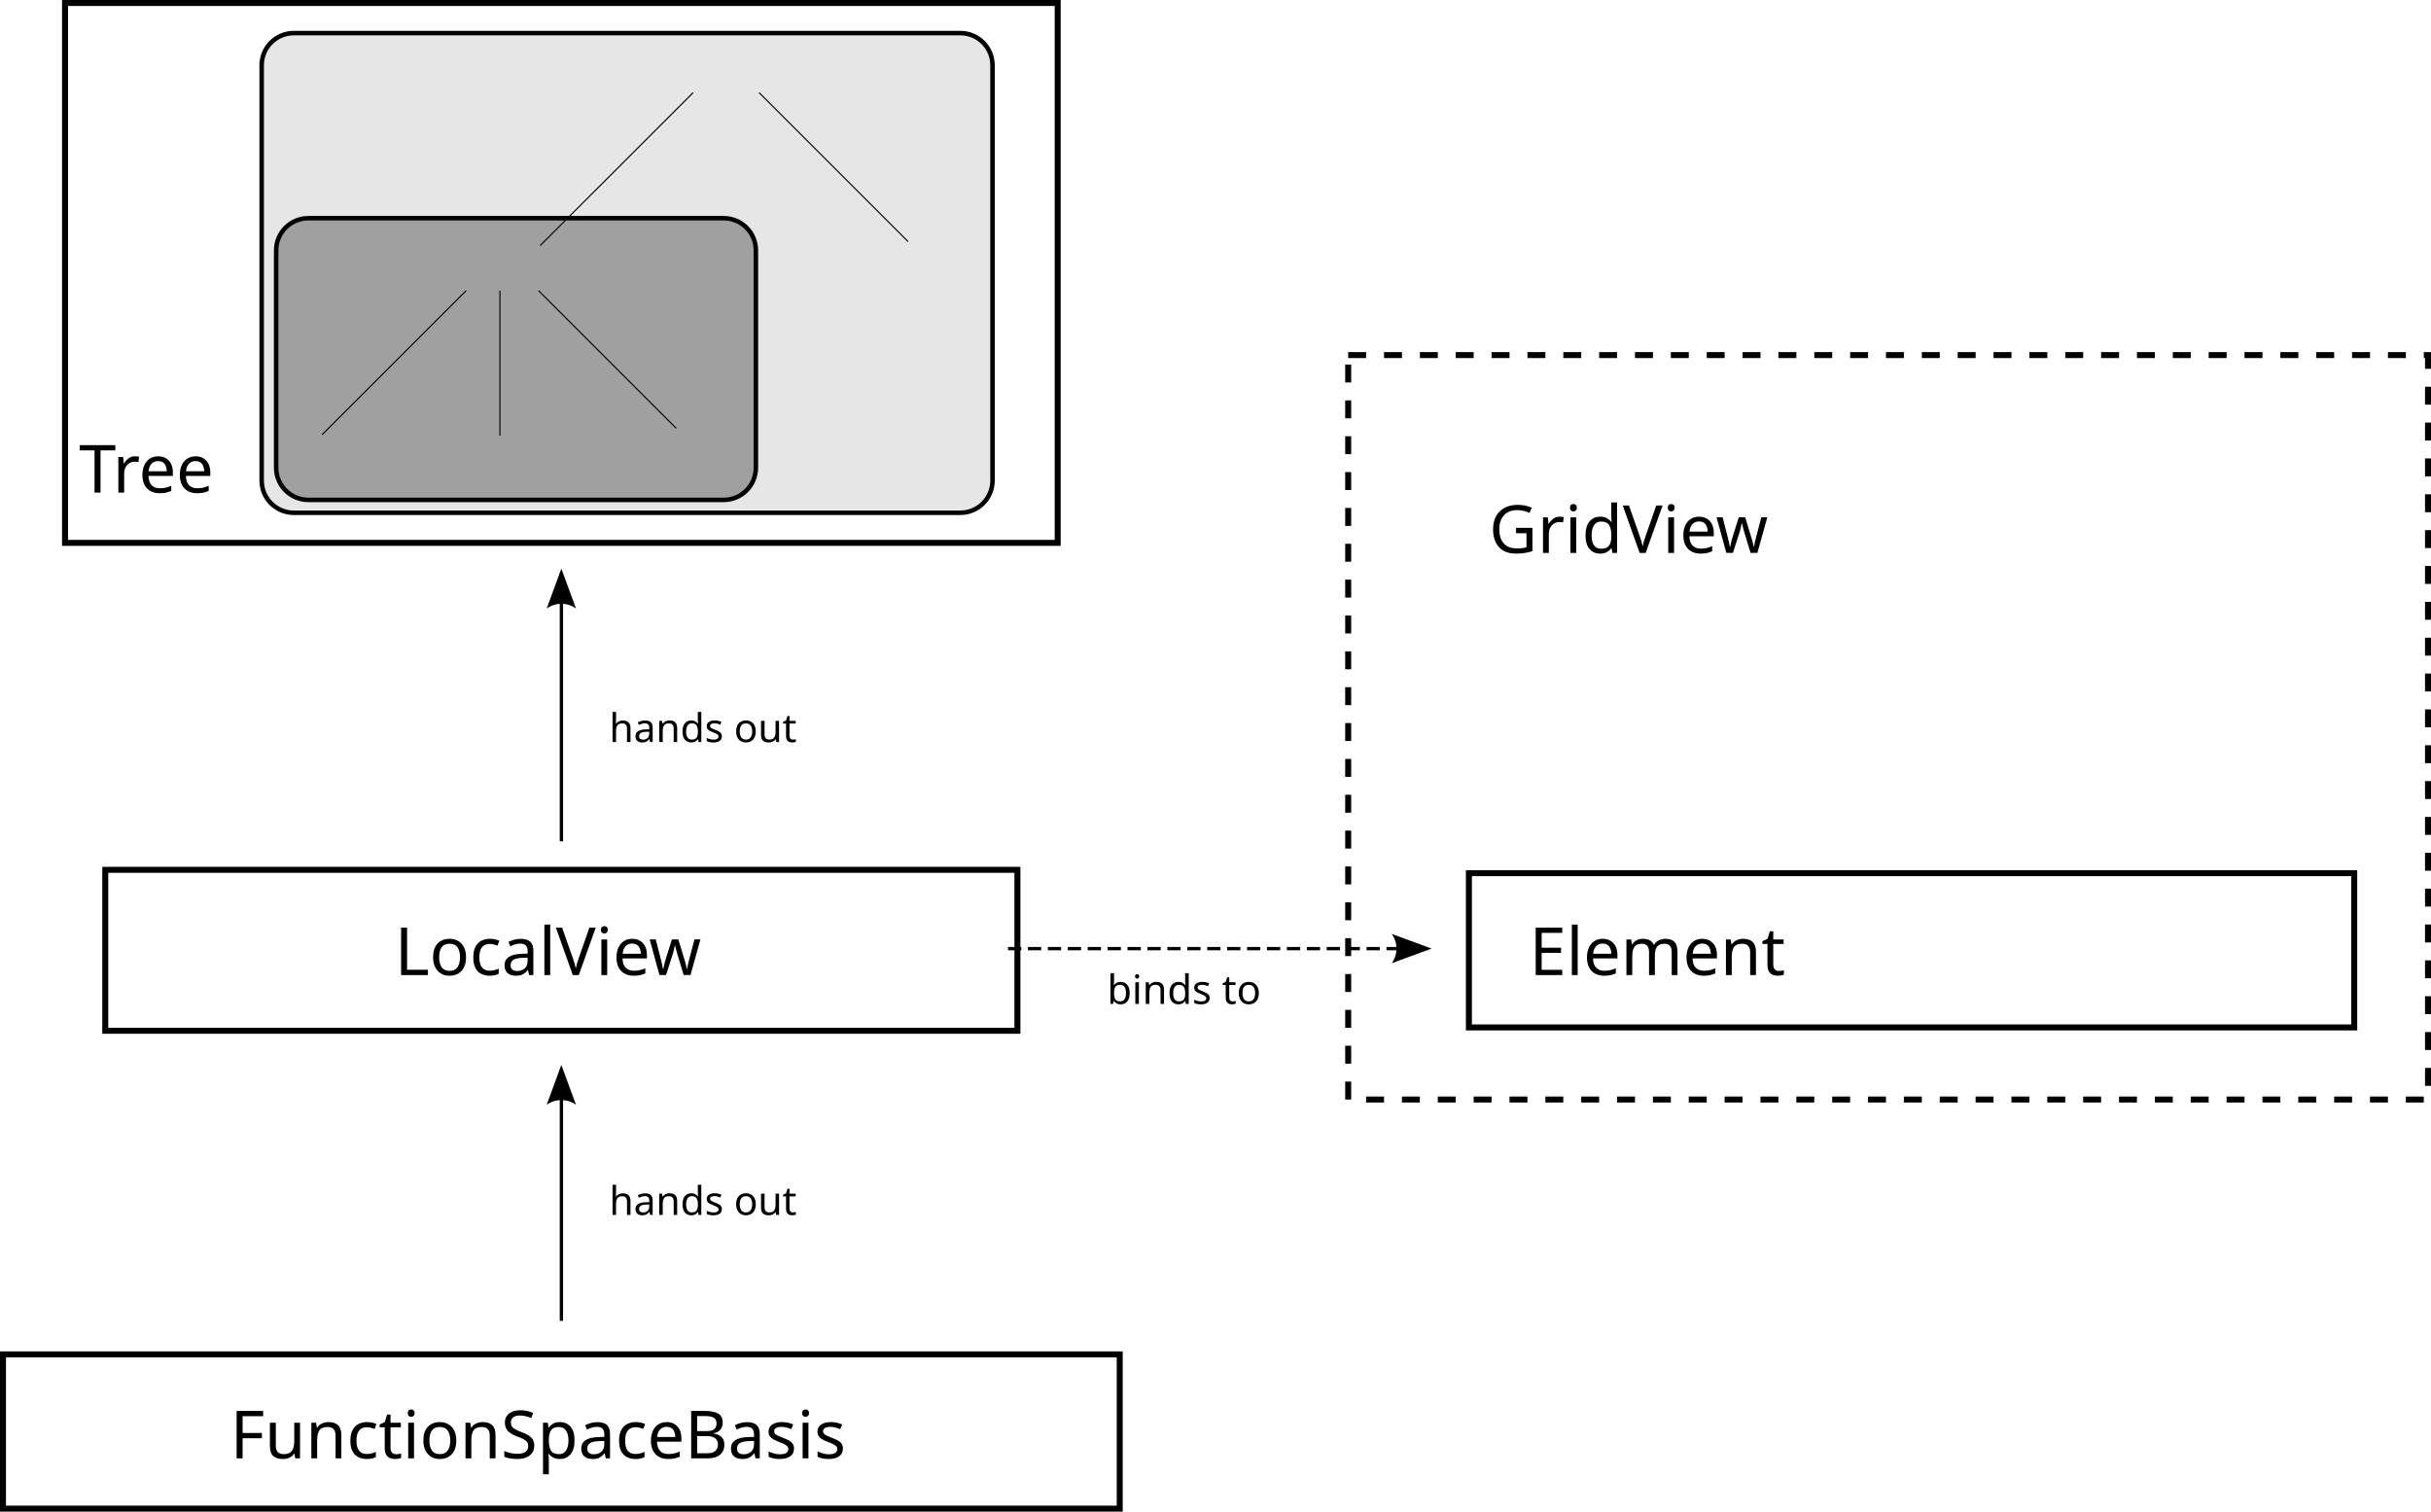
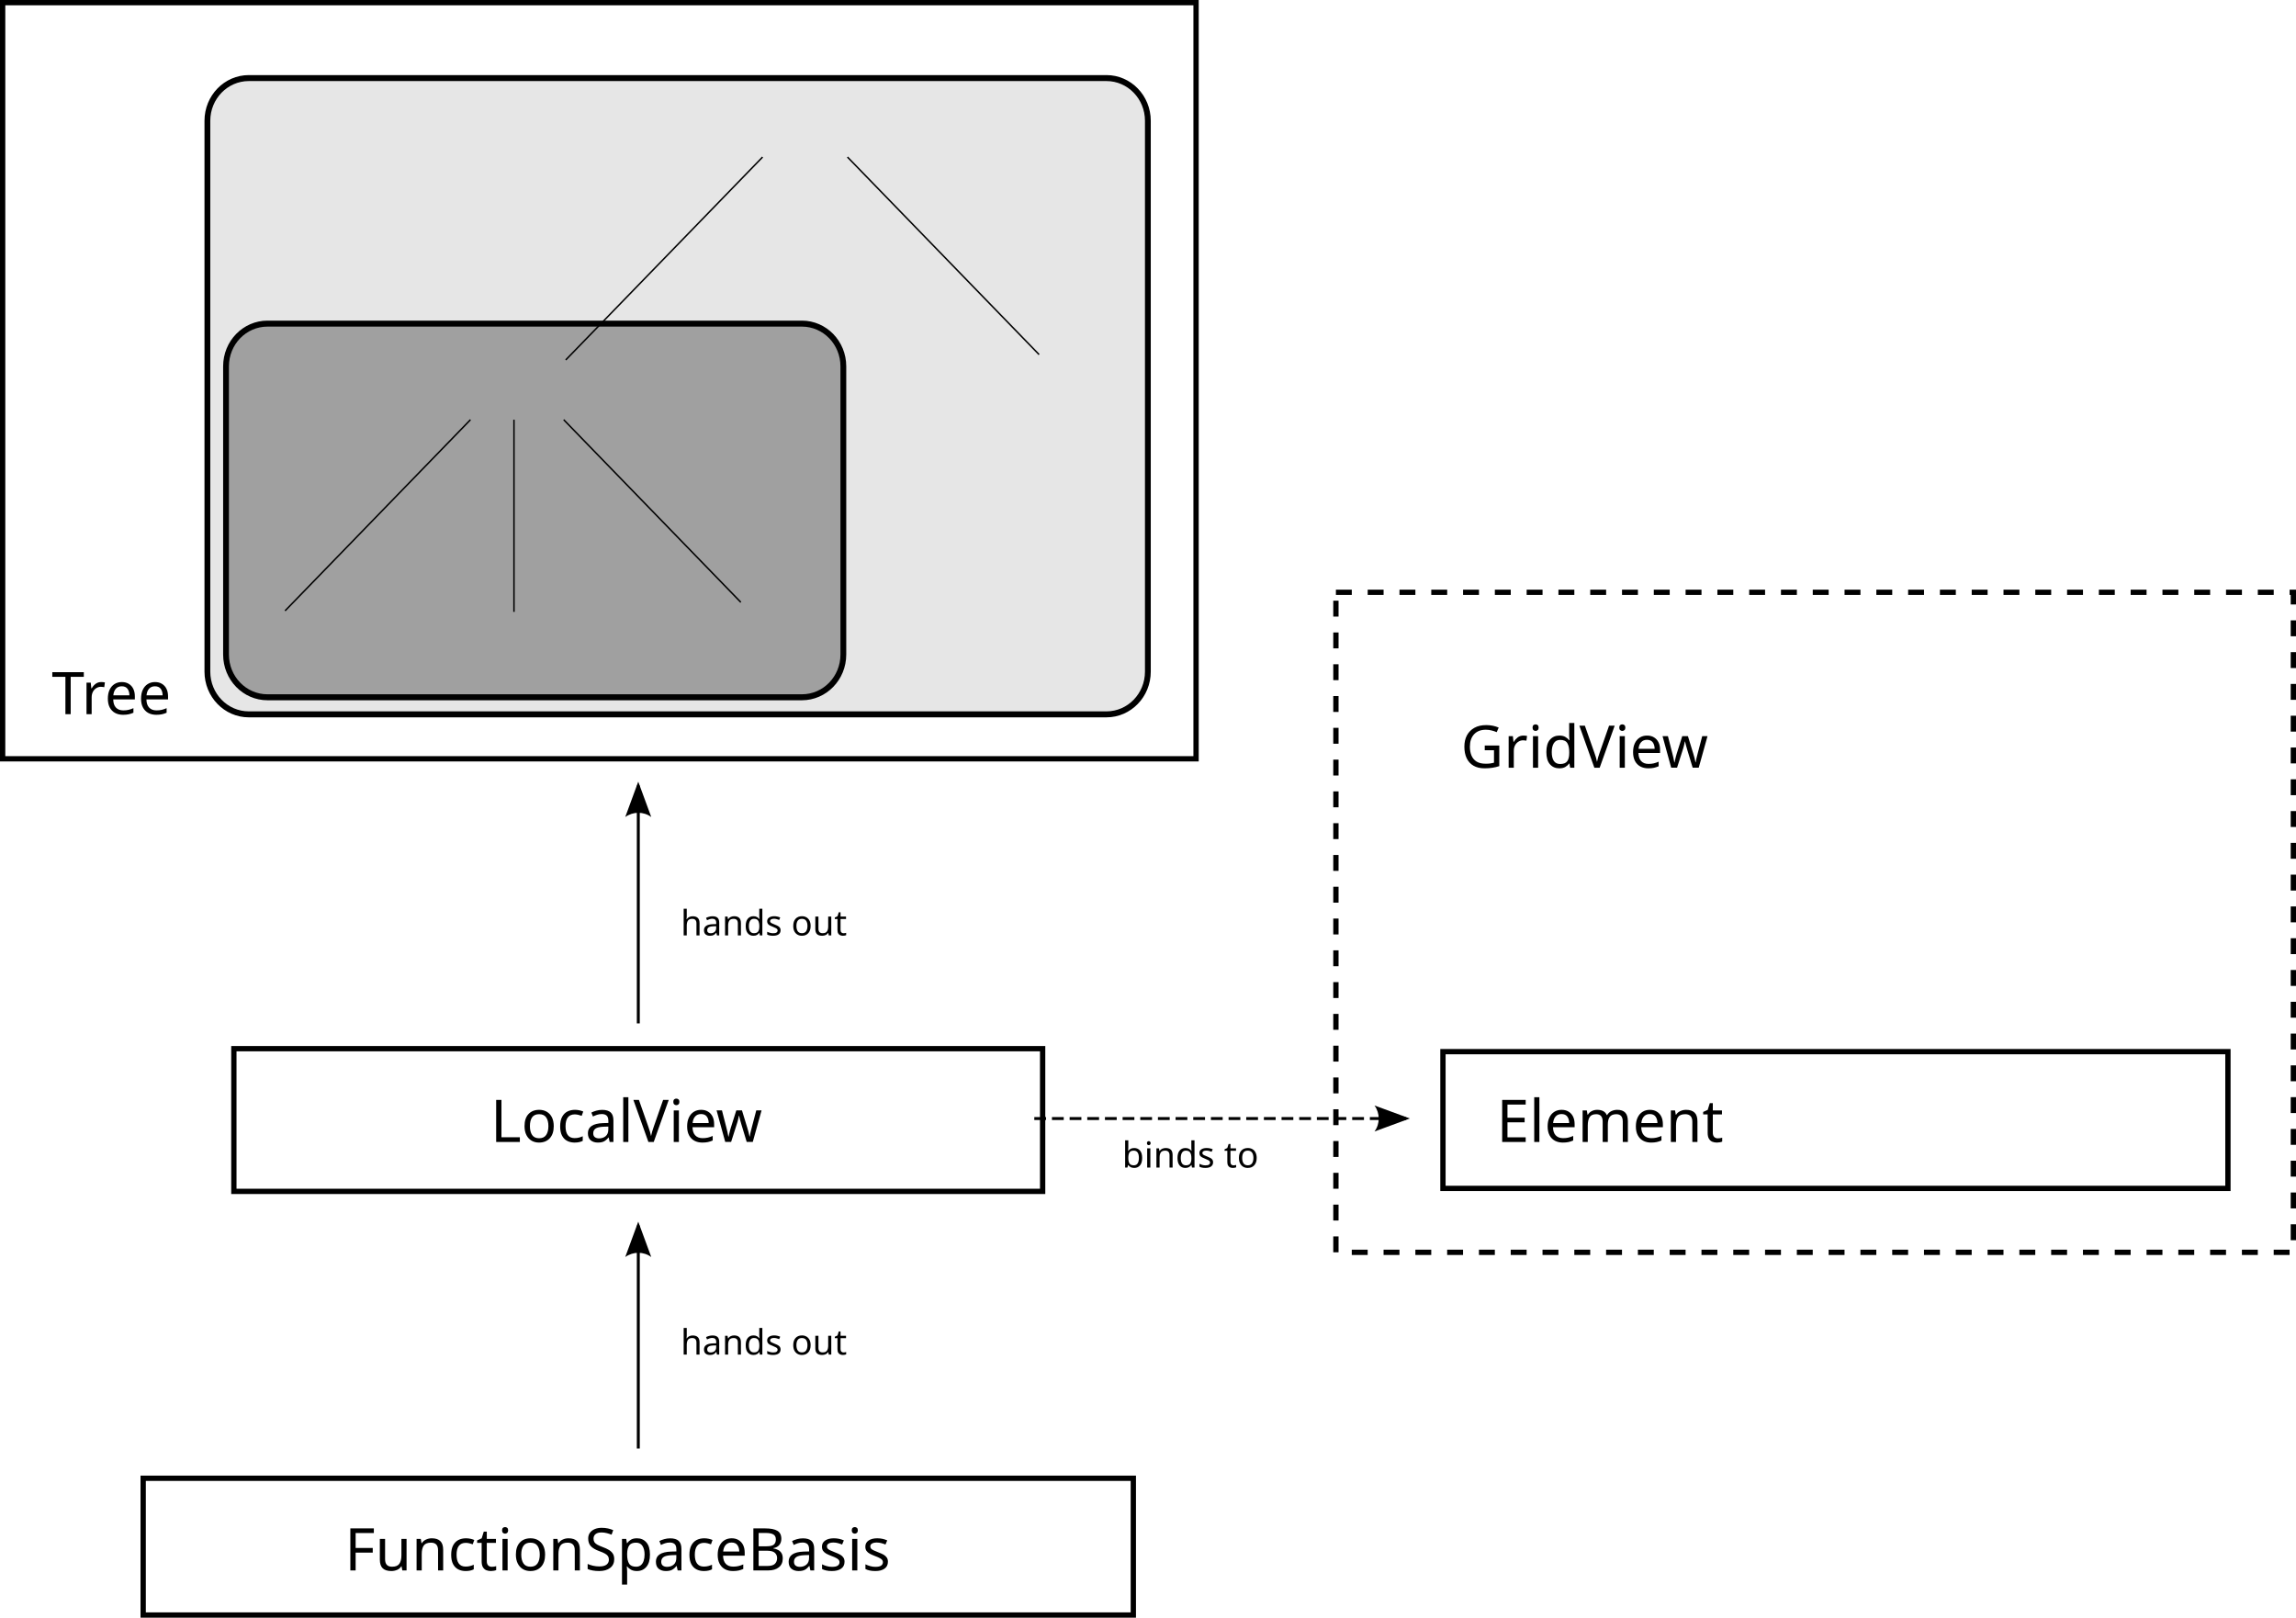
- <svg xmlns="http://www.w3.org/2000/svg" width="732.272" height="455.358" id="svg2" version="1.1">
+ <svg xmlns="http://www.w3.org/2000/svg" width="780.013" height="549.644" id="svg2" version="1.1">
  <defs id="defs4">
    <marker orient="auto" refY="0" refX="0" id="Arrow2Lend" style="overflow:visible">
      <path id="path3921" style="fill-rule:evenodd;stroke-width:0.625;stroke-linejoin:round" d="M 8.719,4.034 -2.207,0.016 8.719,-4.002 c -1.745,2.372 -1.735,5.617 -6e-7,8.035 z" transform="matrix(-1.1,0,0,-1.1,-1.1,0)" />
    </marker>
    <marker orient="auto" refY="0" refX="0" id="Arrow2Mend" style="overflow:visible">
      <path id="path3927" style="fill-rule:evenodd;stroke-width:0.625;stroke-linejoin:round" d="M 8.719,4.034 -2.207,0.016 8.719,-4.002 c -1.745,2.372 -1.735,5.617 -6e-7,8.035 z" transform="scale(-0.6)" />
    </marker>
    <marker orient="auto" refY="0" refX="0" id="Arrow2Lend-5" style="overflow:visible">
      <path id="path3921-7" style="fill-rule:evenodd;stroke-width:0.625;stroke-linejoin:round" d="M 8.719,4.034 -2.207,0.016 8.719,-4.002 c -1.745,2.372 -1.735,5.617 -6e-7,8.035 z" transform="matrix(-1.1,0,0,-1.1,-1.1,0)" />
    </marker>
    <marker orient="auto" refY="0" refX="0" id="Arrow2Lend-0" style="overflow:visible">
      <path id="path3921-1" style="fill-rule:evenodd;stroke-width:0.625;stroke-linejoin:round" d="M 8.719,4.034 -2.207,0.016 8.719,-4.002 c -1.745,2.372 -1.735,5.617 -6e-7,8.035 z" transform="matrix(-1.1,0,0,-1.1,-1.1,0)" />
    </marker>
    <marker orient="auto" refY="0" refX="0" id="Arrow2Lend-6" style="overflow:visible">
      <path id="path3921-3" style="fill-rule:evenodd;stroke-width:0.625;stroke-linejoin:round" d="M 8.719,4.034 -2.207,0.016 8.719,-4.002 c -1.745,2.372 -1.735,5.617 -6e-7,8.035 z" transform="matrix(-1.1,0,0,-1.1,-1.1,0)" />
    </marker>
    <marker orient="auto" refY="0" refX="0" id="Arrow2Lend-4" style="overflow:visible">
      <path id="path3921-5" style="fill-rule:evenodd;stroke-width:0.625;stroke-linejoin:round" d="M 8.719,4.034 -2.207,0.016 8.719,-4.002 c -1.745,2.372 -1.735,5.617 -6e-7,8.035 z" transform="matrix(-1.1,0,0,-1.1,-1.1,0)" />
    </marker>
    <marker orient="auto" refY="0" refX="0" id="Arrow2Lend-8" style="overflow:visible">
      <path id="path3921-70" style="fill-rule:evenodd;stroke-width:0.625;stroke-linejoin:round" d="M 8.719,4.034 -2.207,0.016 8.719,-4.002 c -1.745,2.372 -1.735,5.617 -6e-7,8.035 z" transform="matrix(-1.1,0,0,-1.1,-1.1,0)" />
    </marker>
    <marker orient="auto" refY="0" refX="0" id="Arrow2Lend-52" style="overflow:visible">
      <path id="path3921-31" style="fill-rule:evenodd;stroke-width:0.625;stroke-linejoin:round" d="M 8.719,4.034 -2.207,0.016 8.719,-4.002 c -1.745,2.372 -1.735,5.617 -6e-7,8.035 z" transform="matrix(-1.1,0,0,-1.1,-1.1,0)" />
    </marker>
  </defs>
-   <g id="layer1" transform="translate(-437.8158,-242.33)">
+   <g id="layer1" transform="translate(-390.075,-148.0443)">
    <rect style="color:#000000;display:inline;overflow:visible;visibility:visible;fill:none;stroke:#000000;stroke-width:1.8;stroke-linecap:butt;stroke-linejoin:miter;stroke-miterlimit:4;stroke-dasharray:none;stroke-dashoffset:0;stroke-opacity:1;marker:none;enable-background:accumulate" id="rect2985" width="336.381" height="46.467" x="438.716" y="650.321" />
    <rect style="color:#000000;display:inline;overflow:visible;visibility:visible;fill:none;stroke:#000000;stroke-width:1.8;stroke-linecap:butt;stroke-linejoin:miter;stroke-miterlimit:4;stroke-dasharray:none;stroke-dashoffset:0;stroke-opacity:1;marker:none;enable-background:accumulate" id="rect2989" width="274.762" height="48.487" x="469.525" y="504.354" />
-     <rect style="color:#000000;display:inline;overflow:visible;visibility:visible;fill:none;stroke:#000000;stroke-width:1.8;stroke-linecap:butt;stroke-linejoin:miter;stroke-miterlimit:4;stroke-dasharray:none;stroke-dashoffset:0;stroke-opacity:1;marker:none;enable-background:accumulate" id="rect2993" width="299.005" height="162.635" x="457.404" y="243.23" />
+     <rect style="color:#000000;display:inline;overflow:visible;visibility:visible;fill:none;stroke:#000000;stroke-width:1.8;stroke-linecap:butt;stroke-linejoin:miter;stroke-miterlimit:4;stroke-dasharray:none;stroke-dashoffset:0;stroke-opacity:1;marker:none;enable-background:accumulate" id="rect2993" width="405.434" height="256.92" x="390.975" y="148.944" />
    <rect style="color:#000000;display:inline;overflow:visible;visibility:visible;fill:none;stroke:#000000;stroke-width:1.8;stroke-linecap:butt;stroke-linejoin:miter;stroke-miterlimit:4;stroke-dasharray:none;stroke-dashoffset:0;stroke-opacity:1;marker:none;enable-background:accumulate" id="rect2995" width="266.68" height="46.467" x="880.284" y="505.365" />
    <rect style="color:#000000;display:inline;overflow:visible;visibility:visible;fill:none;stroke:#000000;stroke-width:1.8;stroke-linecap:butt;stroke-linejoin:miter;stroke-miterlimit:4;stroke-dasharray:5.4, 5.4;stroke-dashoffset:0;stroke-opacity:1;marker:none;enable-background:accumulate" id="rect2997" width="325.269" height="224.254" x="843.919" y="349.296" />
    <text xml:space="preserve" style="font-style:normal;font-weight:normal;line-height:0%;font-family:sans-serif;letter-spacing:0px;word-spacing:0px;fill:#000000;fill-opacity:1;stroke:none" x="507.16" y="681.636" id="text2999">
      <tspan id="tspan3001" x="507.16" y="681.636" style="font-size:20px;line-height:1.25;font-family:sans-serif">FunctionSpaceBasis</tspan>
    </text>
    <text xml:space="preserve" style="font-style:normal;font-weight:normal;line-height:0%;font-family:sans-serif;letter-spacing:0px;word-spacing:0px;fill:#000000;fill-opacity:1;stroke:none" x="556.701" y="536.054" id="text3007">
      <tspan id="tspan3009" x="556.701" y="536.054" style="font-size:20px;line-height:1.25;font-family:sans-serif">LocalView</tspan>
    </text>
    <text xml:space="preserve" style="font-style:normal;font-weight:normal;line-height:0%;font-family:sans-serif;letter-spacing:0px;word-spacing:0px;fill:#000000;fill-opacity:1;stroke:none" x="886.345" y="408.895" id="text3015">
      <tspan id="tspan3017" x="886.345" y="408.895" style="font-size:20px;line-height:1.25;font-family:sans-serif">GridView</tspan>
    </text>
    <text xml:space="preserve" style="font-style:normal;font-weight:normal;line-height:0%;font-family:sans-serif;letter-spacing:0px;word-spacing:0px;fill:#000000;fill-opacity:1;stroke:none" x="898.467" y="536.054" id="text3019">
      <tspan id="tspan3021" x="898.467" y="536.054" style="font-size:20px;line-height:1.25;font-family:sans-serif">Element</tspan>
    </text>
-     <g transform="matrix(0.3394382,0,0,0.3394382,468.1459,160.8151)" id="layer1-2">
+     <g transform="matrix(0.4926319,0,0,0.5078318,390.154,37.70891)" id="layer1-2">
      <rect ry="28.571" y="269.505" x="142.857" height="425.714" width="648.571" id="rect2995-9" style="color:#000000;display:inline;overflow:visible;visibility:visible;fill:#e6e6e6;fill-opacity:1;fill-rule:nonzero;stroke:#000000;stroke-width:4;stroke-linecap:butt;stroke-linejoin:miter;stroke-miterlimit:4;stroke-dasharray:none;stroke-dashoffset:0;stroke-opacity:1;marker:none;enable-background:accumulate" />
      <rect ry="28.571" y="433.791" x="155.714" height="250" width="425.714" id="rect2995-0" style="color:#000000;display:inline;overflow:visible;visibility:visible;fill:#a0a0a0;fill-opacity:1;fill-rule:nonzero;stroke:#000000;stroke-width:4;stroke-linecap:butt;stroke-linejoin:miter;stroke-miterlimit:4;stroke-dasharray:none;stroke-dashoffset:0;stroke-opacity:1;marker:none;enable-background:accumulate" />
      <path id="path2985" d="M 354.286,498.076 V 626.648" style="fill:none;stroke:#000000;stroke-width:1px;stroke-linecap:butt;stroke-linejoin:miter;stroke-opacity:1" />
      <path id="path2987" d="M 324.286,498.076 196.429,625.934" style="fill:none;stroke:#000000;stroke-width:1px;stroke-linecap:butt;stroke-linejoin:miter;stroke-opacity:1" />
      <path id="path2989" d="M 388.571,498.076 510.714,620.219" style="fill:none;stroke:#000000;stroke-width:1px;stroke-linecap:butt;stroke-linejoin:miter;stroke-opacity:1" />
      <path id="path2991" d="M 390,458.076 525.714,322.362" style="fill:none;stroke:#000000;stroke-width:1px;stroke-linecap:butt;stroke-linejoin:miter;stroke-opacity:1" />
      <path id="path2993" d="M 584.286,322.362 716.429,454.505" style="fill:none;stroke:#000000;stroke-width:1px;stroke-linecap:butt;stroke-linejoin:miter;stroke-opacity:1" />
    </g>
    <path style="color:#000000;display:inline;overflow:visible;visibility:visible;fill:none;stroke:#000000;stroke-width:1px;stroke-linecap:butt;stroke-linejoin:miter;stroke-miterlimit:4;stroke-dasharray:none;stroke-dashoffset:0;stroke-opacity:1;marker:none;marker-end:url(#Arrow2Lend);enable-background:accumulate" d="M 606.924,640.22 V 564.458" id="path3886" />
    <path style="color:#000000;display:inline;overflow:visible;visibility:visible;fill:none;stroke:#000000;stroke-width:1px;stroke-linecap:butt;stroke-linejoin:miter;stroke-miterlimit:4;stroke-dasharray:none;stroke-dashoffset:0;stroke-opacity:1;marker:none;marker-end:url(#Arrow2Lend);enable-background:accumulate" d="m 606.924,495.768 v -80.812" id="path3890" />
    <path style="color:#000000;display:inline;overflow:visible;visibility:visible;fill:none;stroke:#000000;stroke-width:1;stroke-linecap:butt;stroke-linejoin:miter;stroke-miterlimit:4;stroke-dasharray:4, 2;stroke-dashoffset:0;stroke-opacity:1;marker:none;marker-end:url(#Arrow2Lend);enable-background:accumulate" d="M 741.452,528.093 H 867.721" id="path3894" />
-     <text xml:space="preserve" style="font-style:normal;font-weight:normal;line-height:0%;font-family:sans-serif;letter-spacing:0px;word-spacing:0px;fill:#000000;fill-opacity:1;stroke:none" x="461.64" y="390.712" id="text4589">
-       <tspan id="tspan4591" x="461.64" y="390.712" style="font-size:20px;line-height:1.25;font-family:sans-serif">Tree</tspan>
+     <text xml:space="preserve" style="font-style:normal;font-weight:normal;line-height:0%;font-family:sans-serif;letter-spacing:0px;word-spacing:0px;fill:#000000;fill-opacity:1;stroke:none" x="407.64" y="390.712" id="text4589">
+       <tspan id="tspan4591" x="407.64" y="390.712" style="font-size:20px;line-height:1.25;font-family:sans-serif">Tree</tspan>
    </text>
    <text xml:space="preserve" style="font-style:normal;font-weight:normal;line-height:0%;font-family:sans-serif;letter-spacing:0px;word-spacing:0px;fill:#000000;fill-opacity:1;stroke:none" x="621.321" y="608.301" id="text4593-7">
      <tspan id="tspan4595-49" x="621.321" y="608.301" style="font-size:11.928px;line-height:1.25;font-family:sans-serif">hands out</tspan>
    </text>
    <text xml:space="preserve" style="font-style:normal;font-weight:normal;line-height:0%;font-family:sans-serif;letter-spacing:0px;word-spacing:0px;fill:#000000;fill-opacity:1;stroke:none" x="621.321" y="465.87" id="text4593-72">
      <tspan id="tspan4595-9" x="621.321" y="465.87" style="font-size:11.928px;line-height:1.25;font-family:sans-serif">hands out</tspan>
    </text>
    <text xml:space="preserve" style="font-style:normal;font-weight:normal;line-height:0%;font-family:sans-serif;letter-spacing:0px;word-spacing:0px;fill:#000000;fill-opacity:1;stroke:none" x="771.286" y="544.751" id="text4597-7">
      <tspan id="tspan4599-1" x="771.286" y="544.751" style="font-size:12.169px;line-height:1.25;font-family:sans-serif">binds to</tspan>
    </text>
  </g>
</svg>
